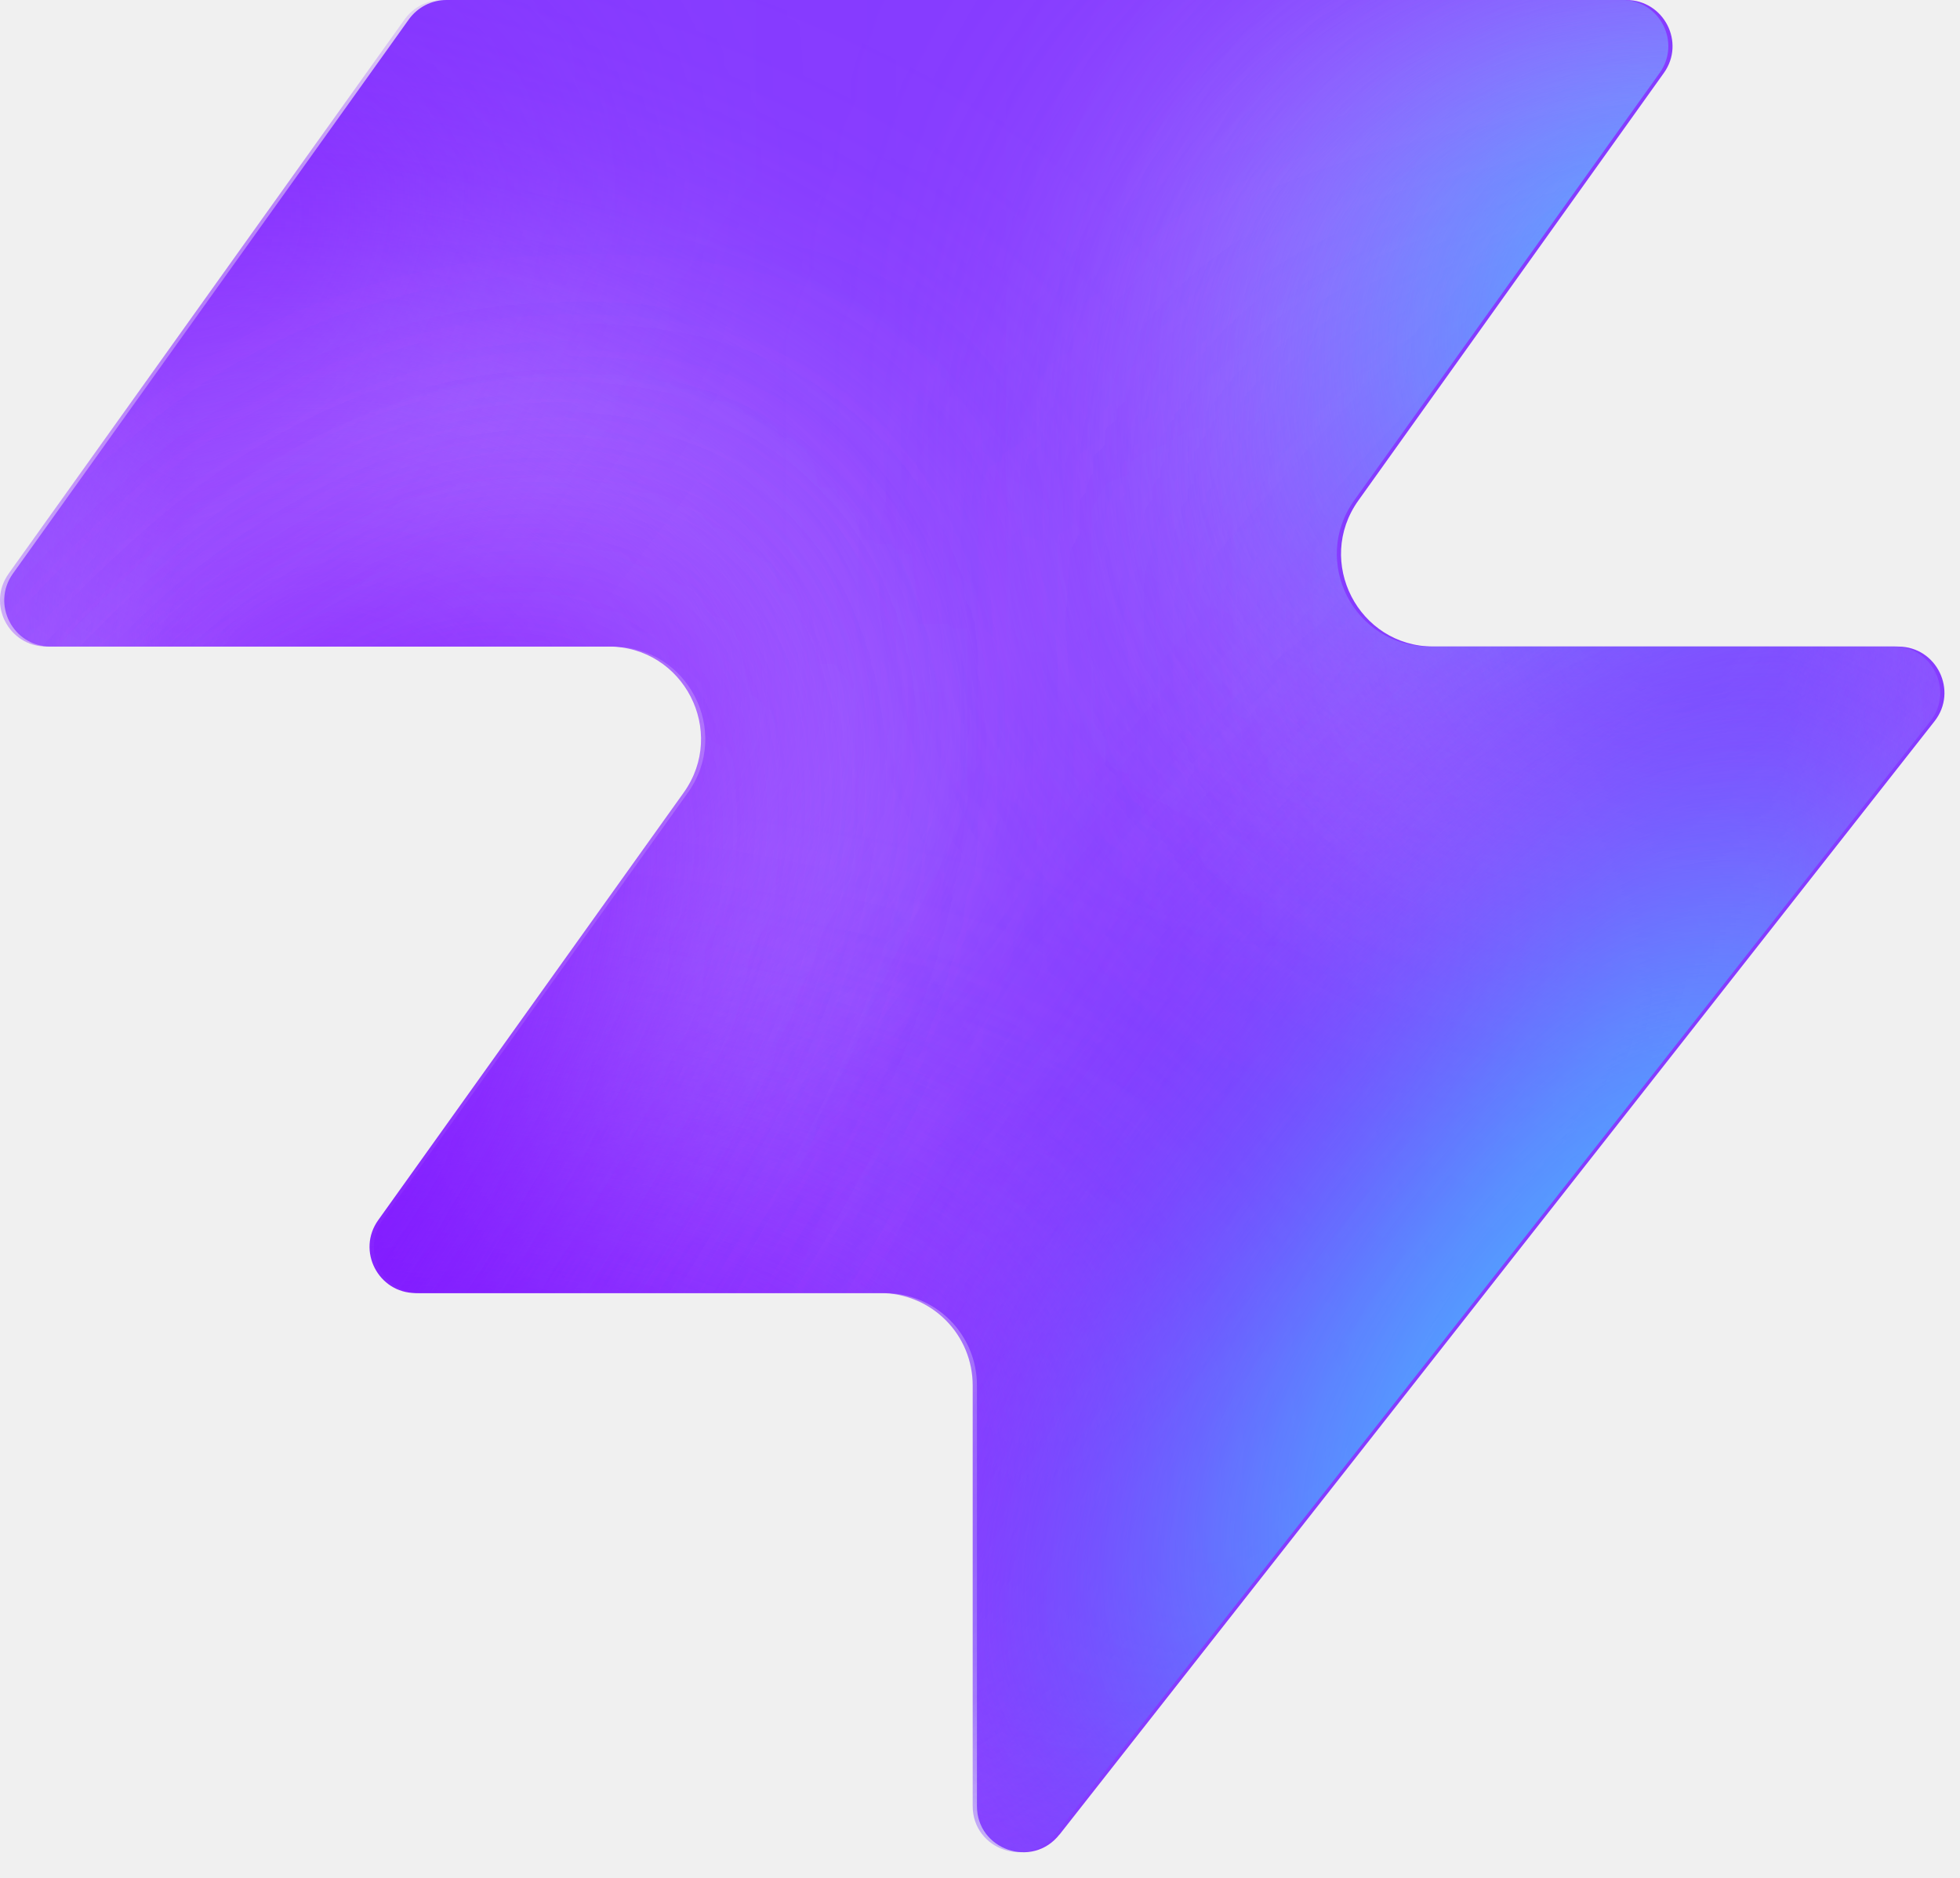
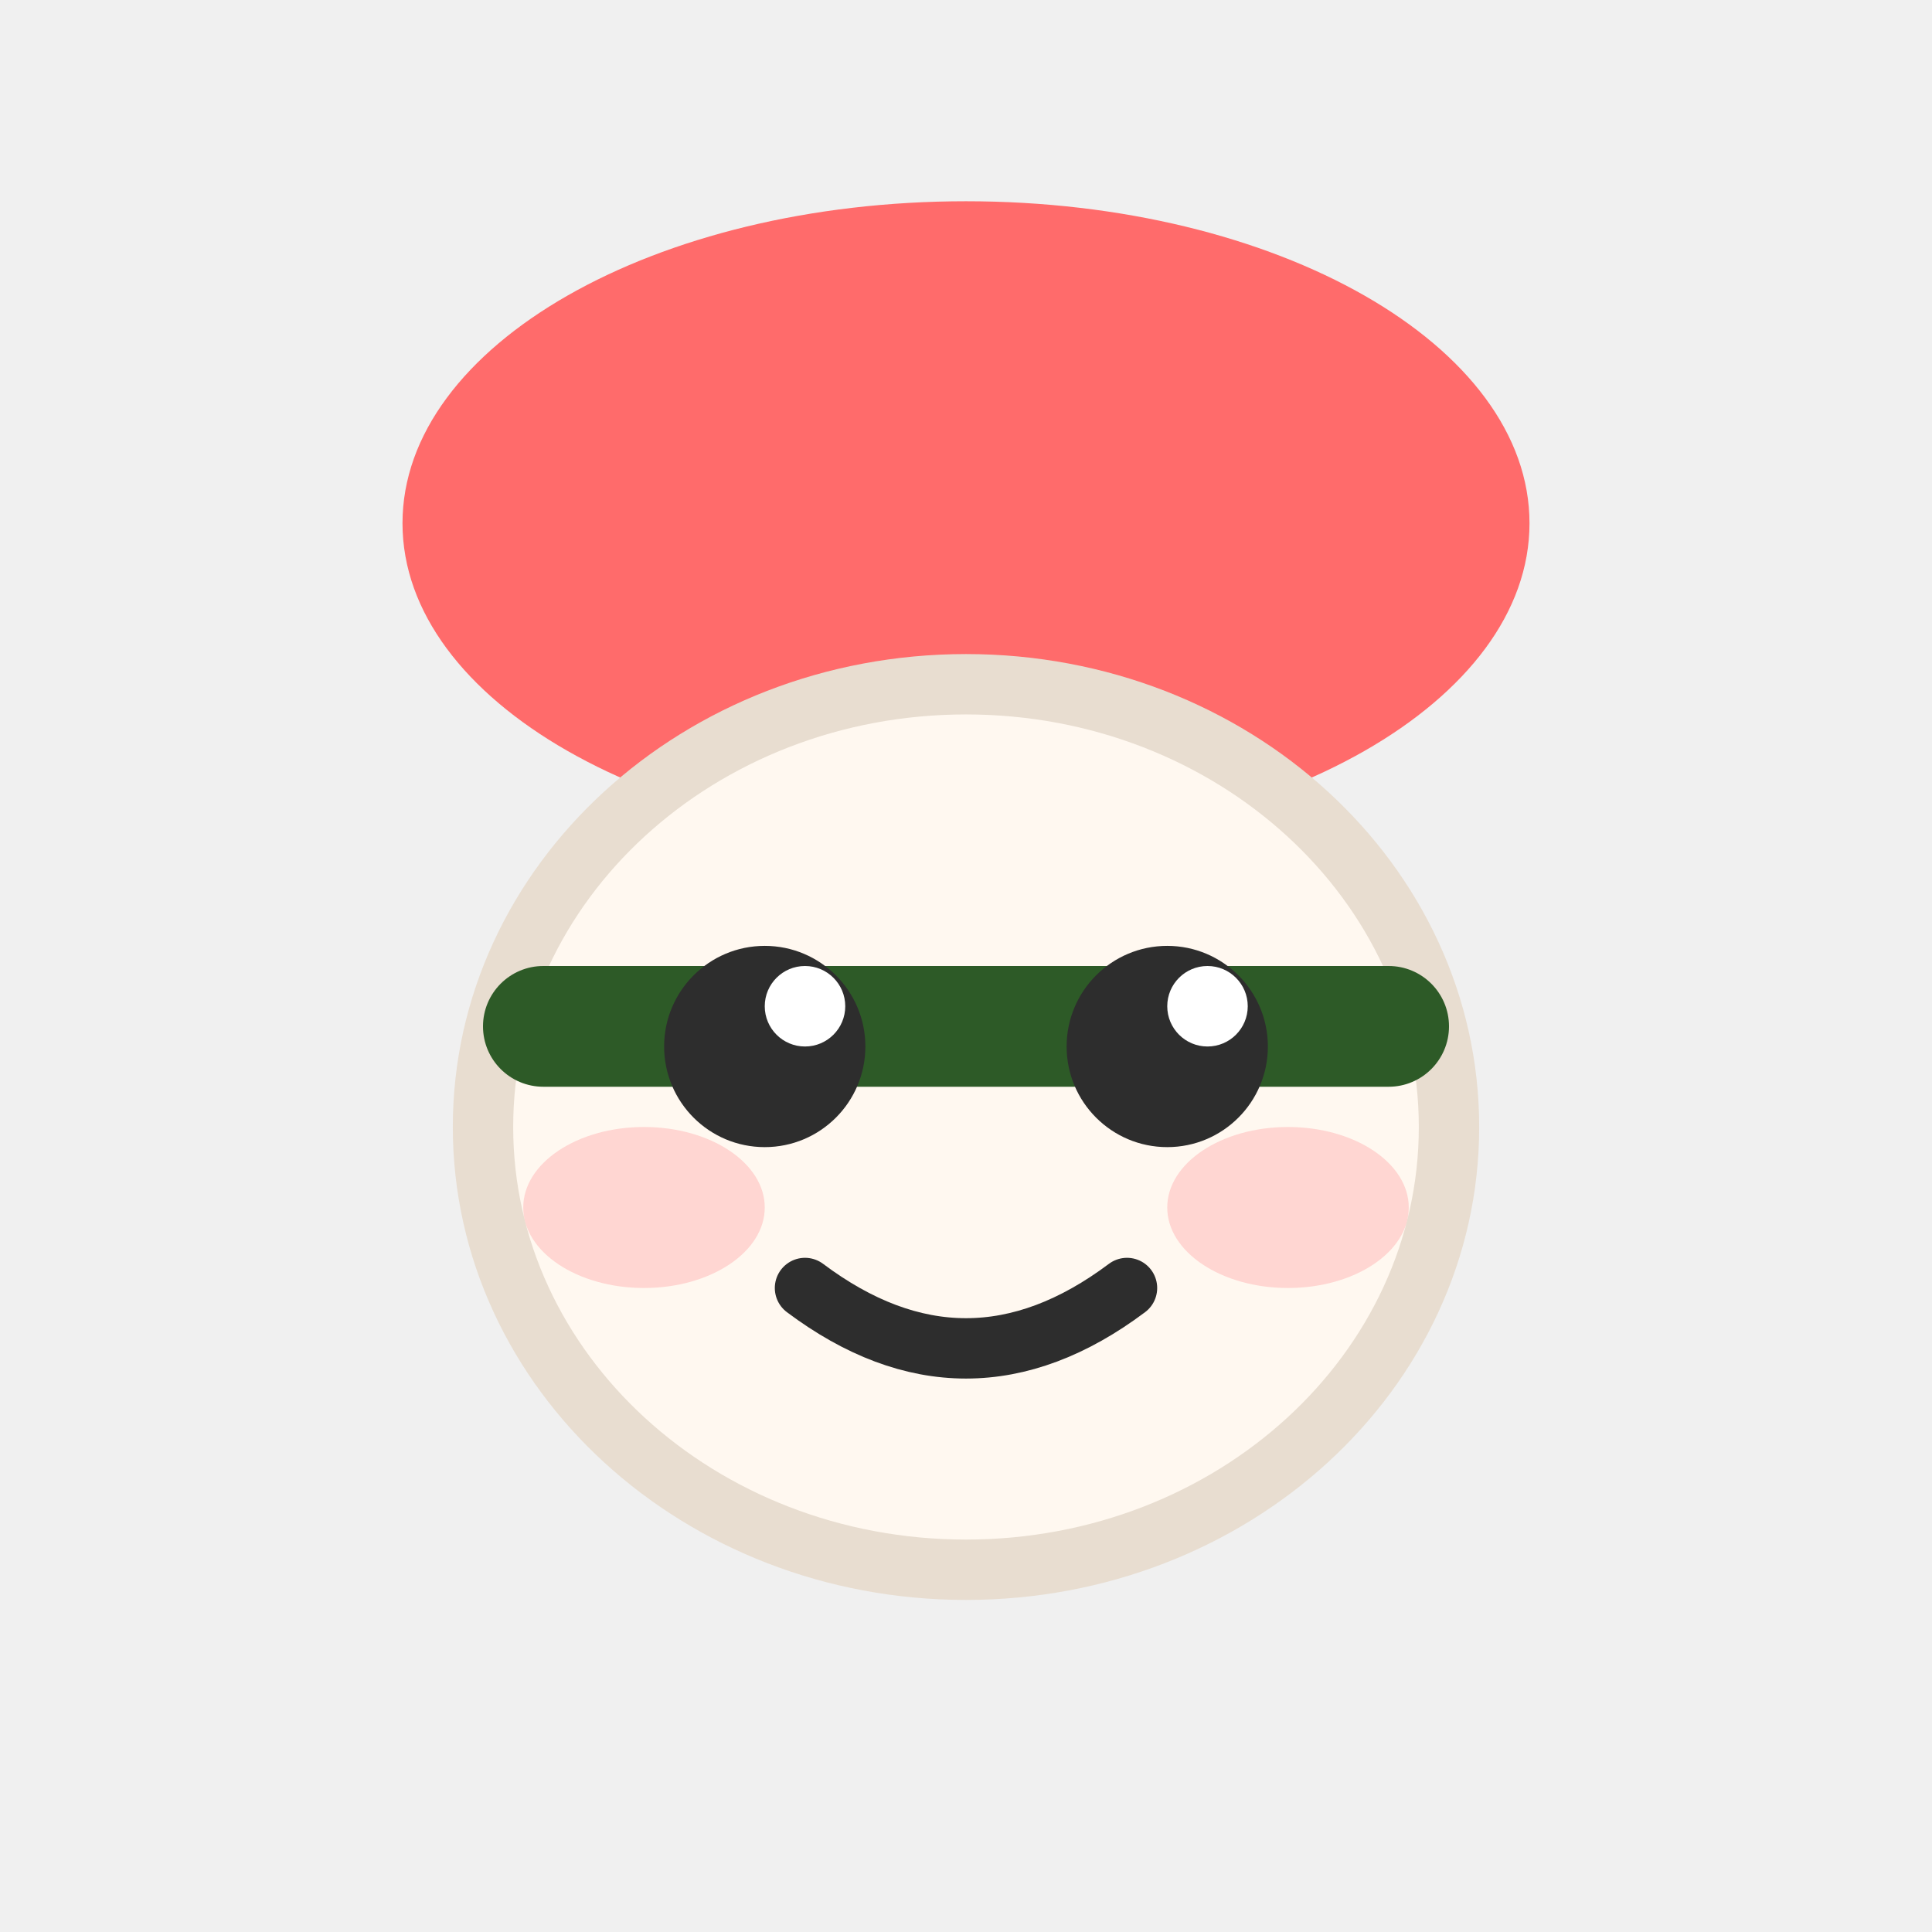
- <svg xmlns="http://www.w3.org/2000/svg" width="48" height="46" fill="none" viewBox="0 0 48 46">
-   <path fill="#863bff" d="M25.946 44.938c-.664.845-2.021.375-2.021-.698V33.937a2.26 2.26 0 0 0-2.262-2.262H10.287c-.92 0-1.456-1.04-.92-1.788l7.48-10.471c1.07-1.497 0-3.578-1.842-3.578H1.237c-.92 0-1.456-1.04-.92-1.788L10.013.474c.214-.297.556-.474.92-.474h28.894c.92 0 1.456 1.04.92 1.788l-7.48 10.471c-1.07 1.498 0 3.579 1.842 3.579h11.377c.943 0 1.473 1.088.89 1.83L25.947 44.94z" style="fill:#863bff;fill:color(display-p3 .525 .23 1);fill-opacity:1" />
-   <mask id="a" width="48" height="46" x="0" y="0" maskUnits="userSpaceOnUse" style="mask-type:alpha">
-     <path fill="#000" d="M25.842 44.938c-.664.844-2.021.375-2.021-.698V33.937a2.26 2.26 0 0 0-2.262-2.262H10.183c-.92 0-1.456-1.04-.92-1.788l7.48-10.471c1.07-1.498 0-3.579-1.842-3.579H1.133c-.92 0-1.456-1.04-.92-1.787L9.91.473c.214-.297.556-.474.92-.474h28.894c.92 0 1.456 1.04.92 1.788l-7.48 10.471c-1.07 1.498 0 3.578 1.842 3.578h11.377c.943 0 1.473 1.088.89 1.832L25.843 44.94z" style="fill:#000;fill-opacity:1" />
-   </mask>
-   <g mask="url(#a)">
-     <g filter="url(#b)">
-       <ellipse cx="5.508" cy="14.704" fill="#ede6ff" rx="5.508" ry="14.704" style="fill:#ede6ff;fill:color(display-p3 .927 .903 1);fill-opacity:1" transform="matrix(.00324 1 1 -.00324 -4.47 31.516)" />
-     </g>
-     <g filter="url(#c)">
-       <ellipse cx="10.399" cy="29.851" fill="#ede6ff" rx="10.399" ry="29.851" style="fill:#ede6ff;fill:color(display-p3 .927 .903 1);fill-opacity:1" transform="matrix(.00324 1 1 -.00324 -39.328 7.883)" />
-     </g>
-     <g filter="url(#d)">
-       <ellipse cx="5.508" cy="30.487" fill="#7e14ff" rx="5.508" ry="30.487" style="fill:#7e14ff;fill:color(display-p3 .492 .077 1);fill-opacity:1" transform="rotate(89.814 -25.913 -14.639)scale(1 -1)" />
-     </g>
-     <g filter="url(#e)">
-       <ellipse cx="5.508" cy="30.599" fill="#7e14ff" rx="5.508" ry="30.599" style="fill:#7e14ff;fill:color(display-p3 .492 .077 1);fill-opacity:1" transform="rotate(89.814 -32.644 -3.334)scale(1 -1)" />
-     </g>
-     <g filter="url(#f)">
-       <ellipse cx="5.508" cy="30.599" fill="#7e14ff" rx="5.508" ry="30.599" style="fill:#7e14ff;fill:color(display-p3 .492 .077 1);fill-opacity:1" transform="matrix(.00324 1 1 -.00324 -34.34 30.47)" />
-     </g>
-     <g filter="url(#g)">
-       <ellipse cx="14.072" cy="22.078" fill="#ede6ff" rx="14.072" ry="22.078" style="fill:#ede6ff;fill:color(display-p3 .927 .903 1);fill-opacity:1" transform="rotate(93.35 24.506 48.493)scale(-1 1)" />
-     </g>
-     <g filter="url(#h)">
-       <ellipse cx="3.47" cy="21.501" fill="#7e14ff" rx="3.47" ry="21.501" style="fill:#7e14ff;fill:color(display-p3 .492 .077 1);fill-opacity:1" transform="rotate(89.009 28.708 47.59)scale(-1 1)" />
-     </g>
-     <g filter="url(#i)">
-       <ellipse cx="3.47" cy="21.501" fill="#7e14ff" rx="3.47" ry="21.501" style="fill:#7e14ff;fill:color(display-p3 .492 .077 1);fill-opacity:1" transform="rotate(89.009 28.708 47.59)scale(-1 1)" />
-     </g>
-     <g filter="url(#j)">
-       <ellipse cx=".387" cy="8.972" fill="#7e14ff" rx="4.407" ry="29.108" style="fill:#7e14ff;fill:color(display-p3 .492 .077 1);fill-opacity:1" transform="rotate(39.51 .387 8.972)" />
-     </g>
-     <g filter="url(#k)">
-       <ellipse cx="47.523" cy="-6.092" fill="#7e14ff" rx="4.407" ry="29.108" style="fill:#7e14ff;fill:color(display-p3 .492 .077 1);fill-opacity:1" transform="rotate(37.892 47.523 -6.092)" />
-     </g>
-     <g filter="url(#l)">
-       <ellipse cx="41.412" cy="6.333" fill="#47bfff" rx="5.971" ry="9.665" style="fill:#47bfff;fill:color(display-p3 .28 .748 1);fill-opacity:1" transform="rotate(37.892 41.412 6.333)" />
-     </g>
-     <g filter="url(#m)">
-       <ellipse cx="-1.879" cy="38.332" fill="#7e14ff" rx="4.407" ry="29.108" style="fill:#7e14ff;fill:color(display-p3 .492 .077 1);fill-opacity:1" transform="rotate(37.892 -1.88 38.332)" />
-     </g>
-     <g filter="url(#n)">
-       <ellipse cx="-1.879" cy="38.332" fill="#7e14ff" rx="4.407" ry="29.108" style="fill:#7e14ff;fill:color(display-p3 .492 .077 1);fill-opacity:1" transform="rotate(37.892 -1.88 38.332)" />
-     </g>
-     <g filter="url(#o)">
-       <ellipse cx="35.651" cy="29.907" fill="#7e14ff" rx="4.407" ry="29.108" style="fill:#7e14ff;fill:color(display-p3 .492 .077 1);fill-opacity:1" transform="rotate(37.892 35.651 29.907)" />
-     </g>
-     <g filter="url(#p)">
-       <ellipse cx="38.418" cy="32.4" fill="#47bfff" rx="5.971" ry="15.297" style="fill:#47bfff;fill:color(display-p3 .28 .748 1);fill-opacity:1" transform="rotate(37.892 38.418 32.4)" />
-     </g>
-   </g>
-   <defs>
-     <filter id="b" width="60.045" height="41.654" x="-19.77" y="16.149" color-interpolation-filters="sRGB" filterUnits="userSpaceOnUse">
-       <feFlood flood-opacity="0" result="BackgroundImageFix" />
-       <feBlend in="SourceGraphic" in2="BackgroundImageFix" result="shape" />
-       <feGaussianBlur result="effect1_foregroundBlur_2002_17158" stdDeviation="7.659" />
-     </filter>
-     <filter id="c" width="90.34" height="51.437" x="-54.613" y="-7.533" color-interpolation-filters="sRGB" filterUnits="userSpaceOnUse">
-       <feFlood flood-opacity="0" result="BackgroundImageFix" />
-       <feBlend in="SourceGraphic" in2="BackgroundImageFix" result="shape" />
-       <feGaussianBlur result="effect1_foregroundBlur_2002_17158" stdDeviation="7.659" />
-     </filter>
-     <filter id="d" width="79.355" height="29.4" x="-49.64" y="2.03" color-interpolation-filters="sRGB" filterUnits="userSpaceOnUse">
-       <feFlood flood-opacity="0" result="BackgroundImageFix" />
-       <feBlend in="SourceGraphic" in2="BackgroundImageFix" result="shape" />
-       <feGaussianBlur result="effect1_foregroundBlur_2002_17158" stdDeviation="4.596" />
-     </filter>
-     <filter id="e" width="79.579" height="29.4" x="-45.045" y="20.029" color-interpolation-filters="sRGB" filterUnits="userSpaceOnUse">
-       <feFlood flood-opacity="0" result="BackgroundImageFix" />
-       <feBlend in="SourceGraphic" in2="BackgroundImageFix" result="shape" />
-       <feGaussianBlur result="effect1_foregroundBlur_2002_17158" stdDeviation="4.596" />
-     </filter>
-     <filter id="f" width="79.579" height="29.4" x="-43.513" y="21.178" color-interpolation-filters="sRGB" filterUnits="userSpaceOnUse">
-       <feFlood flood-opacity="0" result="BackgroundImageFix" />
-       <feBlend in="SourceGraphic" in2="BackgroundImageFix" result="shape" />
-       <feGaussianBlur result="effect1_foregroundBlur_2002_17158" stdDeviation="4.596" />
-     </filter>
-     <filter id="g" width="74.749" height="58.852" x="15.756" y="-17.901" color-interpolation-filters="sRGB" filterUnits="userSpaceOnUse">
-       <feFlood flood-opacity="0" result="BackgroundImageFix" />
-       <feBlend in="SourceGraphic" in2="BackgroundImageFix" result="shape" />
-       <feGaussianBlur result="effect1_foregroundBlur_2002_17158" stdDeviation="7.659" />
-     </filter>
-     <filter id="h" width="61.377" height="25.362" x="23.548" y="2.284" color-interpolation-filters="sRGB" filterUnits="userSpaceOnUse">
-       <feFlood flood-opacity="0" result="BackgroundImageFix" />
-       <feBlend in="SourceGraphic" in2="BackgroundImageFix" result="shape" />
-       <feGaussianBlur result="effect1_foregroundBlur_2002_17158" stdDeviation="4.596" />
-     </filter>
-     <filter id="i" width="61.377" height="25.362" x="23.548" y="2.284" color-interpolation-filters="sRGB" filterUnits="userSpaceOnUse">
-       <feFlood flood-opacity="0" result="BackgroundImageFix" />
-       <feBlend in="SourceGraphic" in2="BackgroundImageFix" result="shape" />
-       <feGaussianBlur result="effect1_foregroundBlur_2002_17158" stdDeviation="4.596" />
-     </filter>
-     <filter id="j" width="56.045" height="63.649" x="-27.636" y="-22.853" color-interpolation-filters="sRGB" filterUnits="userSpaceOnUse">
-       <feFlood flood-opacity="0" result="BackgroundImageFix" />
-       <feBlend in="SourceGraphic" in2="BackgroundImageFix" result="shape" />
-       <feGaussianBlur result="effect1_foregroundBlur_2002_17158" stdDeviation="4.596" />
-     </filter>
-     <filter id="k" width="54.814" height="64.646" x="20.116" y="-38.415" color-interpolation-filters="sRGB" filterUnits="userSpaceOnUse">
-       <feFlood flood-opacity="0" result="BackgroundImageFix" />
-       <feBlend in="SourceGraphic" in2="BackgroundImageFix" result="shape" />
-       <feGaussianBlur result="effect1_foregroundBlur_2002_17158" stdDeviation="4.596" />
-     </filter>
-     <filter id="l" width="33.541" height="35.313" x="24.641" y="-11.323" color-interpolation-filters="sRGB" filterUnits="userSpaceOnUse">
-       <feFlood flood-opacity="0" result="BackgroundImageFix" />
-       <feBlend in="SourceGraphic" in2="BackgroundImageFix" result="shape" />
-       <feGaussianBlur result="effect1_foregroundBlur_2002_17158" stdDeviation="4.596" />
-     </filter>
-     <filter id="m" width="54.814" height="64.646" x="-29.286" y="6.009" color-interpolation-filters="sRGB" filterUnits="userSpaceOnUse">
-       <feFlood flood-opacity="0" result="BackgroundImageFix" />
-       <feBlend in="SourceGraphic" in2="BackgroundImageFix" result="shape" />
-       <feGaussianBlur result="effect1_foregroundBlur_2002_17158" stdDeviation="4.596" />
-     </filter>
-     <filter id="n" width="54.814" height="64.646" x="-29.286" y="6.009" color-interpolation-filters="sRGB" filterUnits="userSpaceOnUse">
-       <feFlood flood-opacity="0" result="BackgroundImageFix" />
-       <feBlend in="SourceGraphic" in2="BackgroundImageFix" result="shape" />
-       <feGaussianBlur result="effect1_foregroundBlur_2002_17158" stdDeviation="4.596" />
-     </filter>
-     <filter id="o" width="54.814" height="64.646" x="8.244" y="-2.416" color-interpolation-filters="sRGB" filterUnits="userSpaceOnUse">
-       <feFlood flood-opacity="0" result="BackgroundImageFix" />
-       <feBlend in="SourceGraphic" in2="BackgroundImageFix" result="shape" />
-       <feGaussianBlur result="effect1_foregroundBlur_2002_17158" stdDeviation="4.596" />
-     </filter>
-     <filter id="p" width="39.409" height="43.623" x="18.713" y="10.588" color-interpolation-filters="sRGB" filterUnits="userSpaceOnUse">
-       <feFlood flood-opacity="0" result="BackgroundImageFix" />
-       <feBlend in="SourceGraphic" in2="BackgroundImageFix" result="shape" />
-       <feGaussianBlur result="effect1_foregroundBlur_2002_17158" stdDeviation="4.596" />
-     </filter>
-   </defs>
+ <svg xmlns="http://www.w3.org/2000/svg" viewBox="0 0 48 48" fill="none">
+   <ellipse cx="24" cy="13" rx="14" ry="8" fill="#FF6B6B" />
+   <ellipse cx="24" cy="28" rx="12" ry="11" fill="#FFF8F0" stroke="#E8DDD0" stroke-width="1.5" />
+   <rect x="12" y="24" width="24" height="3" rx="1.5" fill="#2D5A27" />
+   <circle cx="19" cy="26" r="2.5" fill="#2D2D2D" />
+   <circle cx="29" cy="26" r="2.5" fill="#2D2D2D" />
+   <circle cx="20" cy="25" r="1" fill="white" />
+   <circle cx="30" cy="25" r="1" fill="white" />
+   <path d="M20 32 Q24 35 28 32" stroke="#2D2D2D" stroke-width="1.5" fill="none" stroke-linecap="round" />
+   <ellipse cx="16" cy="30" rx="3" ry="2" fill="#FFB3B3" opacity="0.5" />
+   <ellipse cx="32" cy="30" rx="3" ry="2" fill="#FFB3B3" opacity="0.5" />
</svg>
